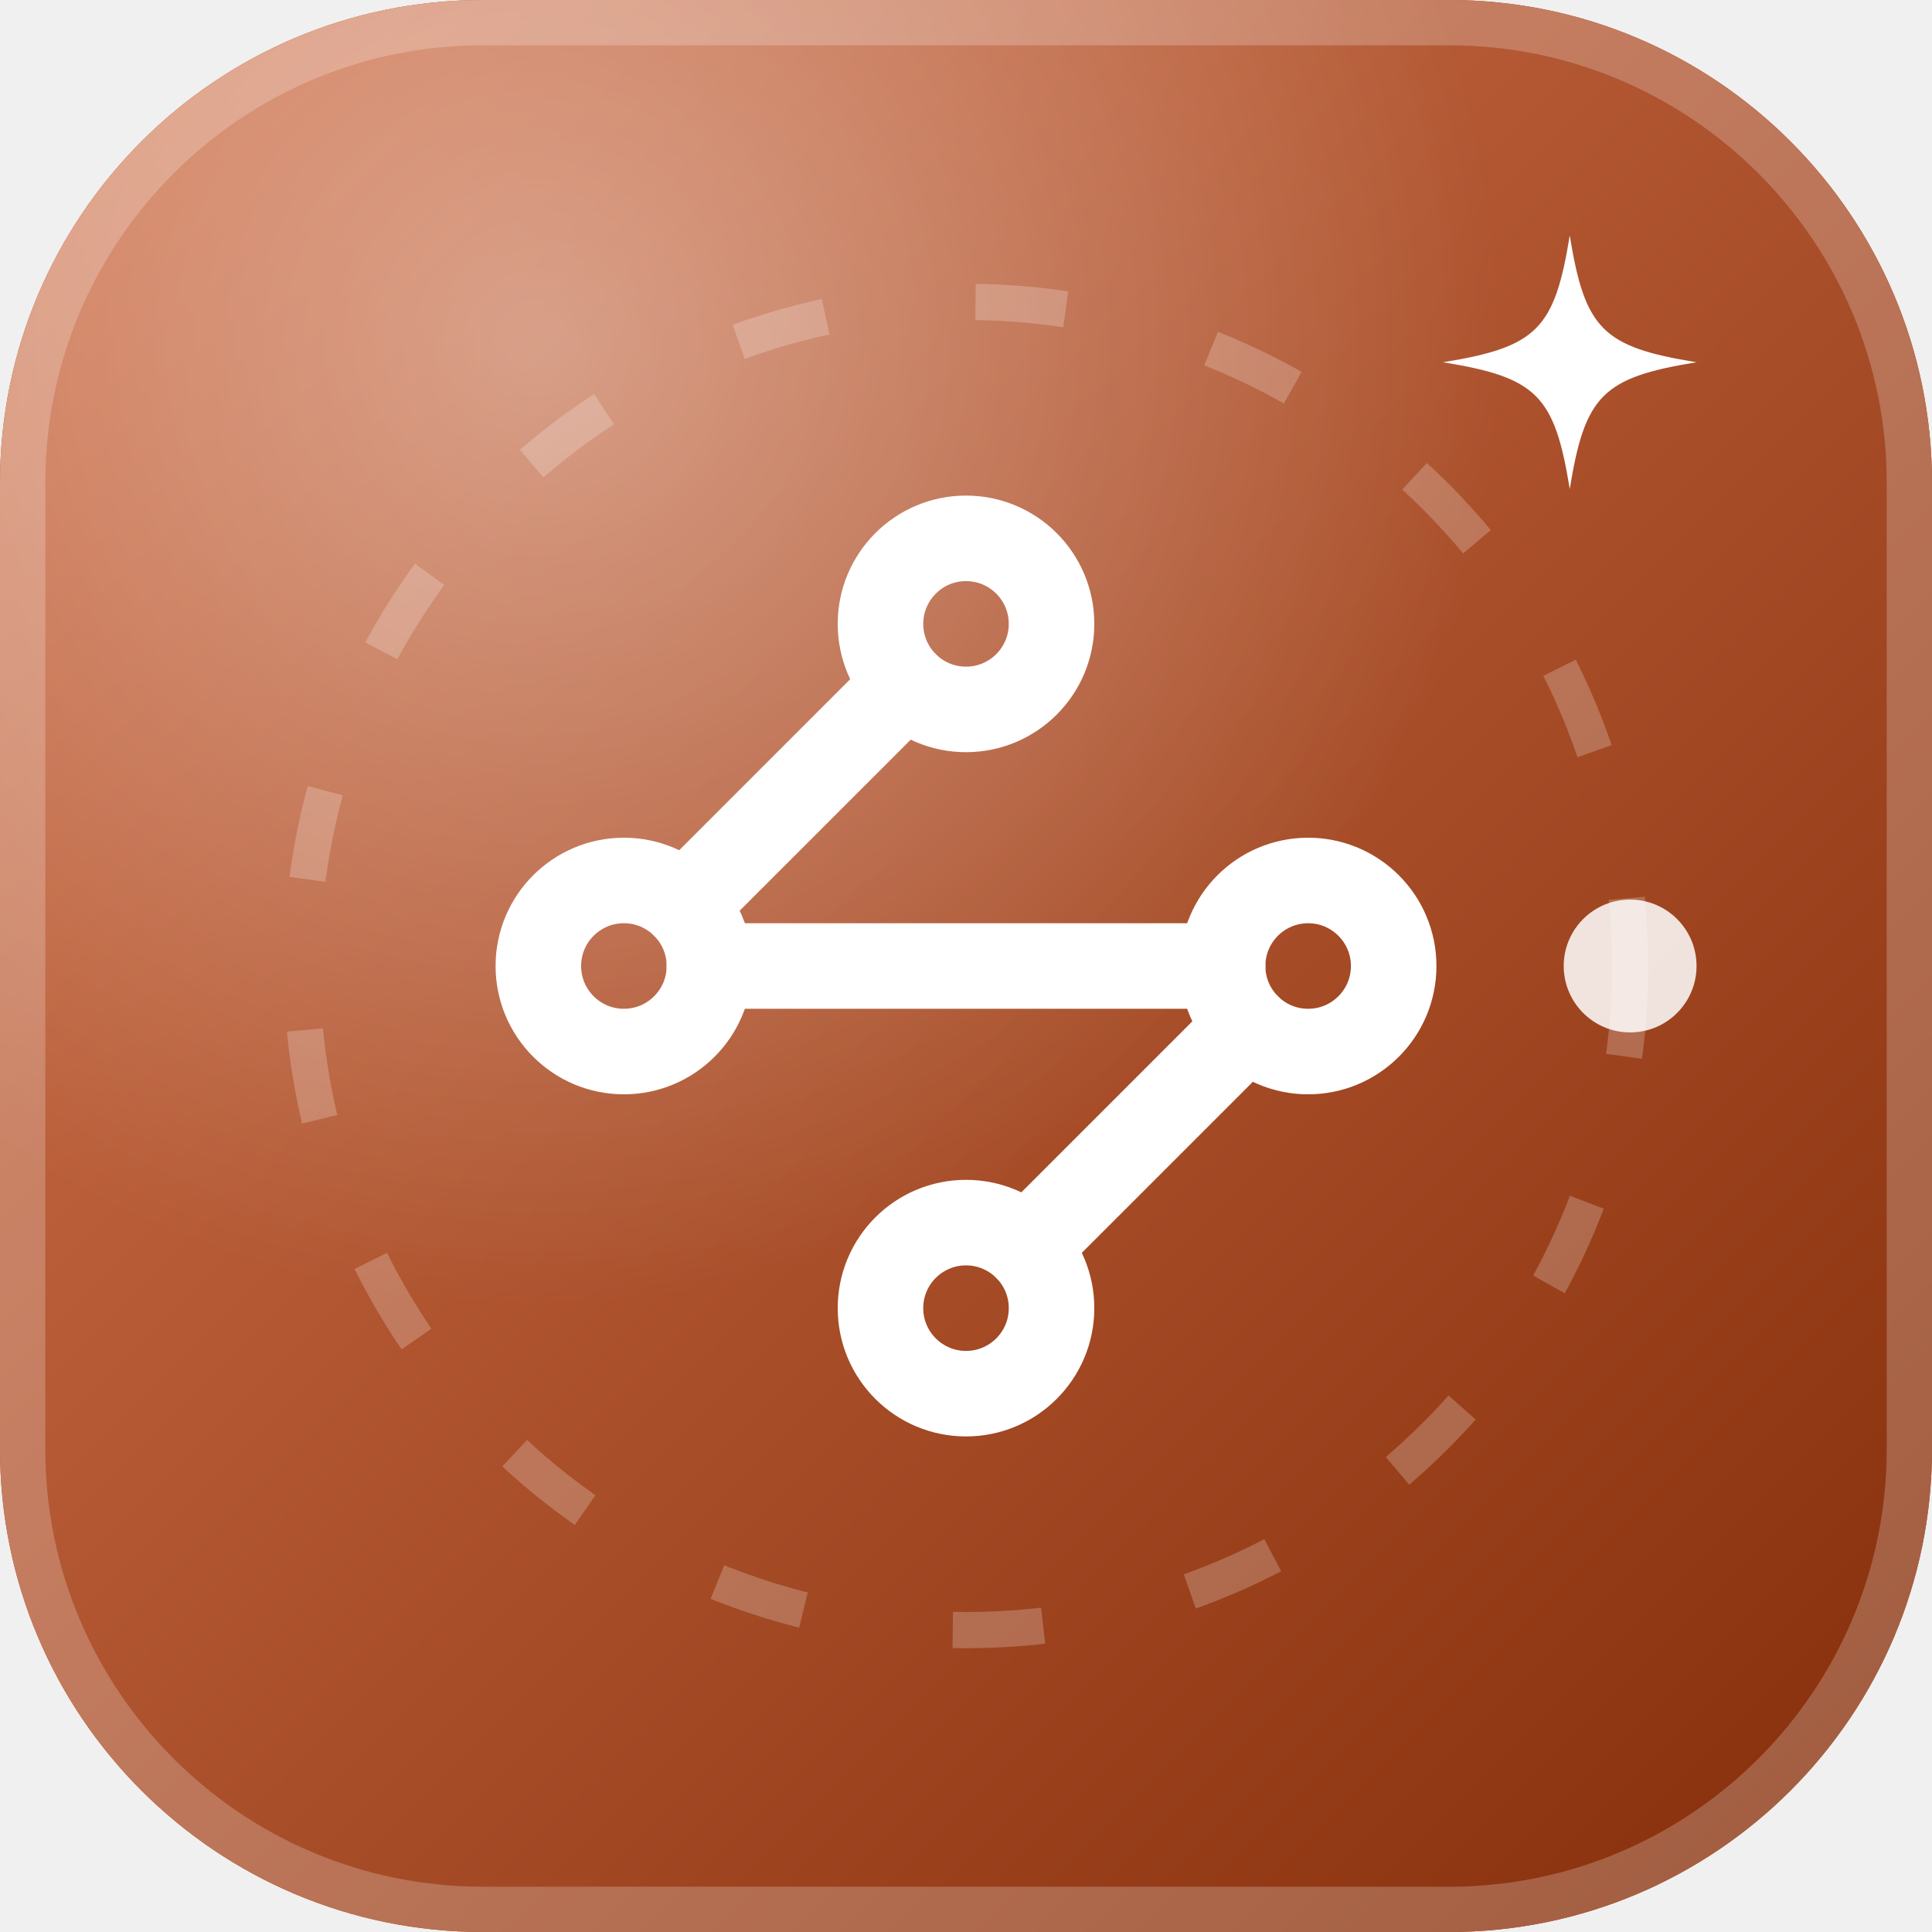
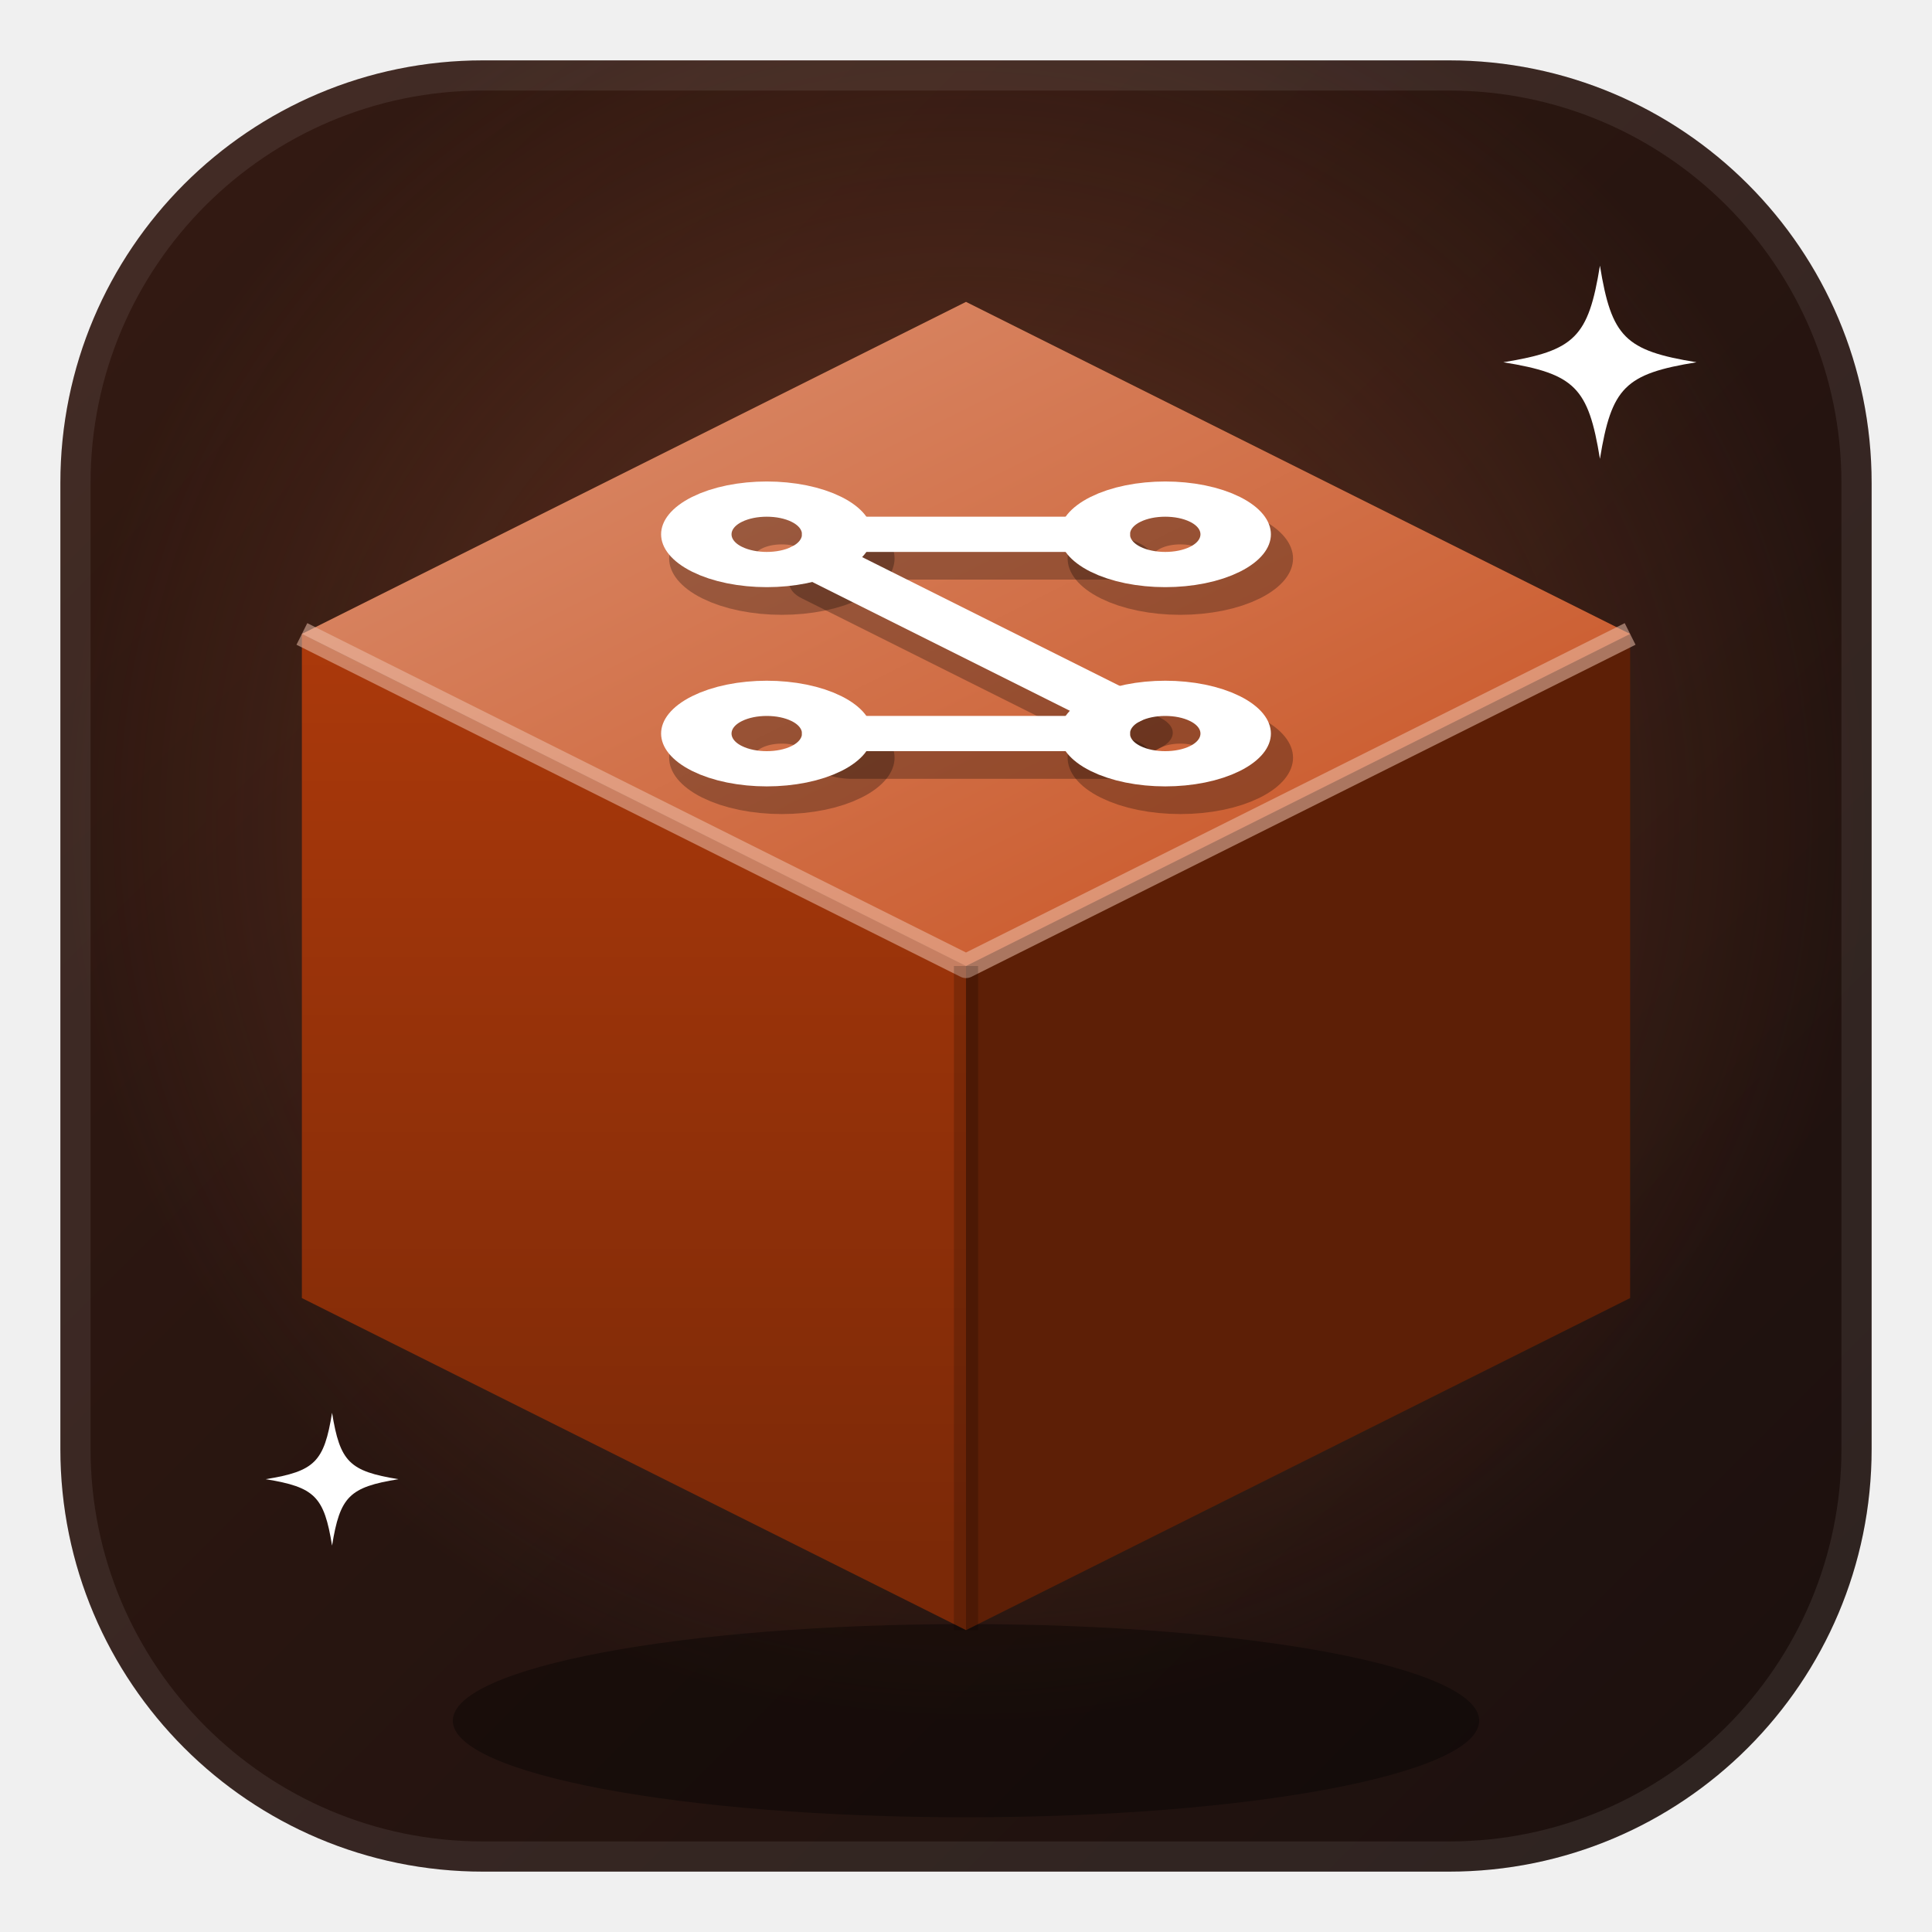
<svg xmlns="http://www.w3.org/2000/svg" viewBox="0 0 64 64" role="img" aria-hidden="true">
  <defs>
-     <linearGradient id="t" x1="0" y1="0" x2="1" y2="1">
-       <stop offset="0" stop-color="#d37650" />
-       <stop offset="1" stop-color="#842c08" />
+     <linearGradient id="bg" x1="0" y1="0" x2="1" y2="1">
+       <stop offset="0" stop-color="#341a12" />
+       <stop offset="1" stop-color="#1b100e" />
    </linearGradient>
-     <radialGradient id="h" cx=".28" cy=".18" r=".9">
-       <stop offset="0" stop-color="#ffffff" stop-opacity=".38" />
-       <stop offset=".55" stop-color="#ffffff" stop-opacity="0" />
+     <radialGradient id="halo" cx=".5" cy=".42" r=".5">
+       <stop offset="0" stop-color="#ce673d" stop-opacity=".38" />
+       <stop offset="1" stop-color="#ce673d" stop-opacity="0" />
    </radialGradient>
+     <linearGradient id="it" x1="0" y1="0" x2="1" y2="1">
+       <stop offset="0" stop-color="#dc9172" />
+       <stop offset="1" stop-color="#c7501f" />
+     </linearGradient>
+     <linearGradient id="il" x1="0" y1="0" x2="0" y2="1">
+       <stop offset="0" stop-color="#ab390b" />
+       <stop offset="1" stop-color="#782807" />
+     </linearGradient>
+     <linearGradient id="ish" x1="0" y1="0" x2="1" y2="0">
+       <stop offset="0" stop-color="#fff" stop-opacity="0" />
+       <stop offset=".5" stop-color="#fff" stop-opacity=".55" />
+       <stop offset="1" stop-color="#fff" stop-opacity="0" />
+     </linearGradient>
+     <clipPath id="ic">
+       <path d="M32 10 L54 21 L32 32 L10 21 Z" />
+     </clipPath>
  </defs>
-   <style>.g,.o,.w,.s{transform-box:fill-box;transform-origin:50% 50%}@keyframes m{to{transform:rotate(360deg)}}.o{animation:m 7s linear infinite}@keyframes n{0%,100%{transform:scale(1)}50%{transform:scale(1.05)}}.g{animation:n 3.5s ease-in-out infinite}@keyframes s{0%,100%{opacity:.35;transform:scale(.55) rotate(0)}50%{opacity:1;transform:scale(1) rotate(45deg)}}.s{animation:s 3s ease-in-out infinite}@media (prefers-reduced-motion:reduce){.g,.o,.w,.s,.g path,.g polyline{animation:none!important}}</style>
-   <rect width="64" height="64" rx="16" fill="#c2410c" />
-   <rect width="64" height="64" rx="16" fill="url(#t)" />
-   <rect width="64" height="64" rx="16" fill="url(#h)" />
-   <rect x=".75" y=".75" width="62.5" height="62.5" rx="15.25" fill="none" stroke="#ffffff" stroke-opacity=".22" stroke-width="1.5" />
-   <g class="o">
-     <circle cx="32" cy="32" r="22" fill="none" stroke="#fff" stroke-opacity=".22" stroke-width="1.2" stroke-dasharray="3 5" />
-     <circle cx="54" cy="32" r="2.2" fill="#fff" fill-opacity=".85" />
-   </g>
-   <g transform="translate(15 15) scale(1.4167)">
-     <g class="g" fill="none" stroke="#ffffff" stroke-width="2" stroke-linecap="round" stroke-linejoin="round">
+   <style>.ibob,.ishadow{transform-box:fill-box;transform-origin:50% 50%}@keyframes ib{0%,100%{transform:translateY(0)}50%{transform:translateY(-2.2px)}}@keyframes isd{0%,100%{transform:scaleX(1);opacity:.35}50%{transform:scaleX(.86);opacity:.22}}@keyframes is{0%,55%{transform:translateX(0)}100%{transform:translateX(78px)}}@keyframes ig{0%,100%{opacity:.9}50%{opacity:1}}.ibob{animation:ib 4.2s ease-in-out infinite}.ishadow{animation:isd 4.2s ease-in-out infinite}.ishine{animation:is 5.5s ease-in-out infinite}.iglow{animation:ig 4.2s ease-in-out infinite}.sp{transform-box:fill-box;transform-origin:50% 50%;animation:tw 3.2s ease-in-out infinite}@keyframes tw{0%,100%{opacity:.15;transform:scale(.4) rotate(0)}50%{opacity:.95;transform:scale(1) rotate(45deg)}}@media (prefers-reduced-motion:reduce){*{animation:none!important}}</style>
+   <rect x="2" y="2" width="60" height="60" rx="14" fill="url(#bg)" />
+   <rect x="2" y="2" width="60" height="60" rx="14" fill="url(#halo)" />
+   <rect x="2.5" y="2.5" width="59" height="59" rx="13.5" fill="none" stroke="#fff" stroke-opacity=".08" />
+   <g class="ibob">
+     <ellipse cx="32" cy="57" rx="17" ry="3.2" fill="#000" opacity=".35" class="ishadow" />
+     <path d="M10 21 L32 32 V54 L10 43 Z" fill="url(#il)" />
+     <path d="M54 21 L32 32 V54 L54 43 Z" fill="#5d1f06" />
+     <path d="M32 10 L54 21 L32 32 L10 21 Z" fill="url(#it)" />
+     <path d="M10 21 L32 32 L54 21" fill="none" stroke="#eabdaa" stroke-opacity=".55" stroke-width=".8" stroke-linejoin="round" />
+     <path d="M32 32 V54" stroke="#000" stroke-opacity=".18" stroke-width=".8" />
+     <g clip-path="url(#ic)">
+       <rect class="ishine" x="-14" y="6" width="14" height="30" fill="url(#ish)" transform="skewX(-25)" />
+     </g>
+     <g transform="translate(.5 .8)">
+       <g transform="matrix(0.825 0.4125 -0.825 0.4125 32 11.100)" fill="none" stroke="#000" stroke-opacity=".28" stroke-width="2.4" stroke-linecap="round" stroke-linejoin="round">
+         <path d="m10.586 5.414-5.172 5.172" />
+         <path d="m18.586 13.414-5.172 5.172" />
+         <path d="M6 12h12" />
+         <circle cx="12" cy="20" r="2" />
+         <circle cx="12" cy="4" r="2" />
+         <circle cx="20" cy="12" r="2" />
+         <circle cx="4" cy="12" r="2" />
+       </g>
+     </g>
+     <g class="iglow" transform="matrix(0.825 0.4125 -0.825 0.4125 32 11.100)" fill="none" stroke="#fff" stroke-width="2" stroke-linecap="round" stroke-linejoin="round">
      <path d="m10.586 5.414-5.172 5.172" />
      <path d="m18.586 13.414-5.172 5.172" />
      <path d="M6 12h12" />
      <circle cx="12" cy="20" r="2" />
      <circle cx="12" cy="4" r="2" />
      <circle cx="20" cy="12" r="2" />
      <circle cx="4" cy="12" r="2" />
    </g>
  </g>
-   <g transform="translate(52 12) scale(.42)">
-     <path class="s" d="M0 -10 C1.2 -2.6 2.6 -1.2 10 0 C2.6 1.2 1.2 2.6 0 10 C-1.2 2.6 -2.6 1.2 -10 0 C-2.6 -1.2 -1.2 -2.6 0 -10Z" fill="#ffffff" />
+   <g transform="translate(53 12) scale(.32)">
+     <path class="sp" d="M0 -10 C1.2 -2.6 2.6 -1.2 10 0 C2.6 1.2 1.2 2.6 0 10 C-1.2 2.6 -2.6 1.2 -10 0 C-2.6 -1.2 -1.2 -2.6 0 -10Z" fill="#fff" />
+   </g>
+   <g transform="translate(11 49) scale(.22)">
+     <path class="sp" style="animation-delay:1.4s" d="M0 -10 C1.2 -2.6 2.6 -1.2 10 0 C2.6 1.2 1.2 2.6 0 10 C-1.2 2.6 -2.6 1.2 -10 0 C-2.6 -1.2 -1.2 -2.6 0 -10Z" fill="#fff" />
  </g>
</svg>
